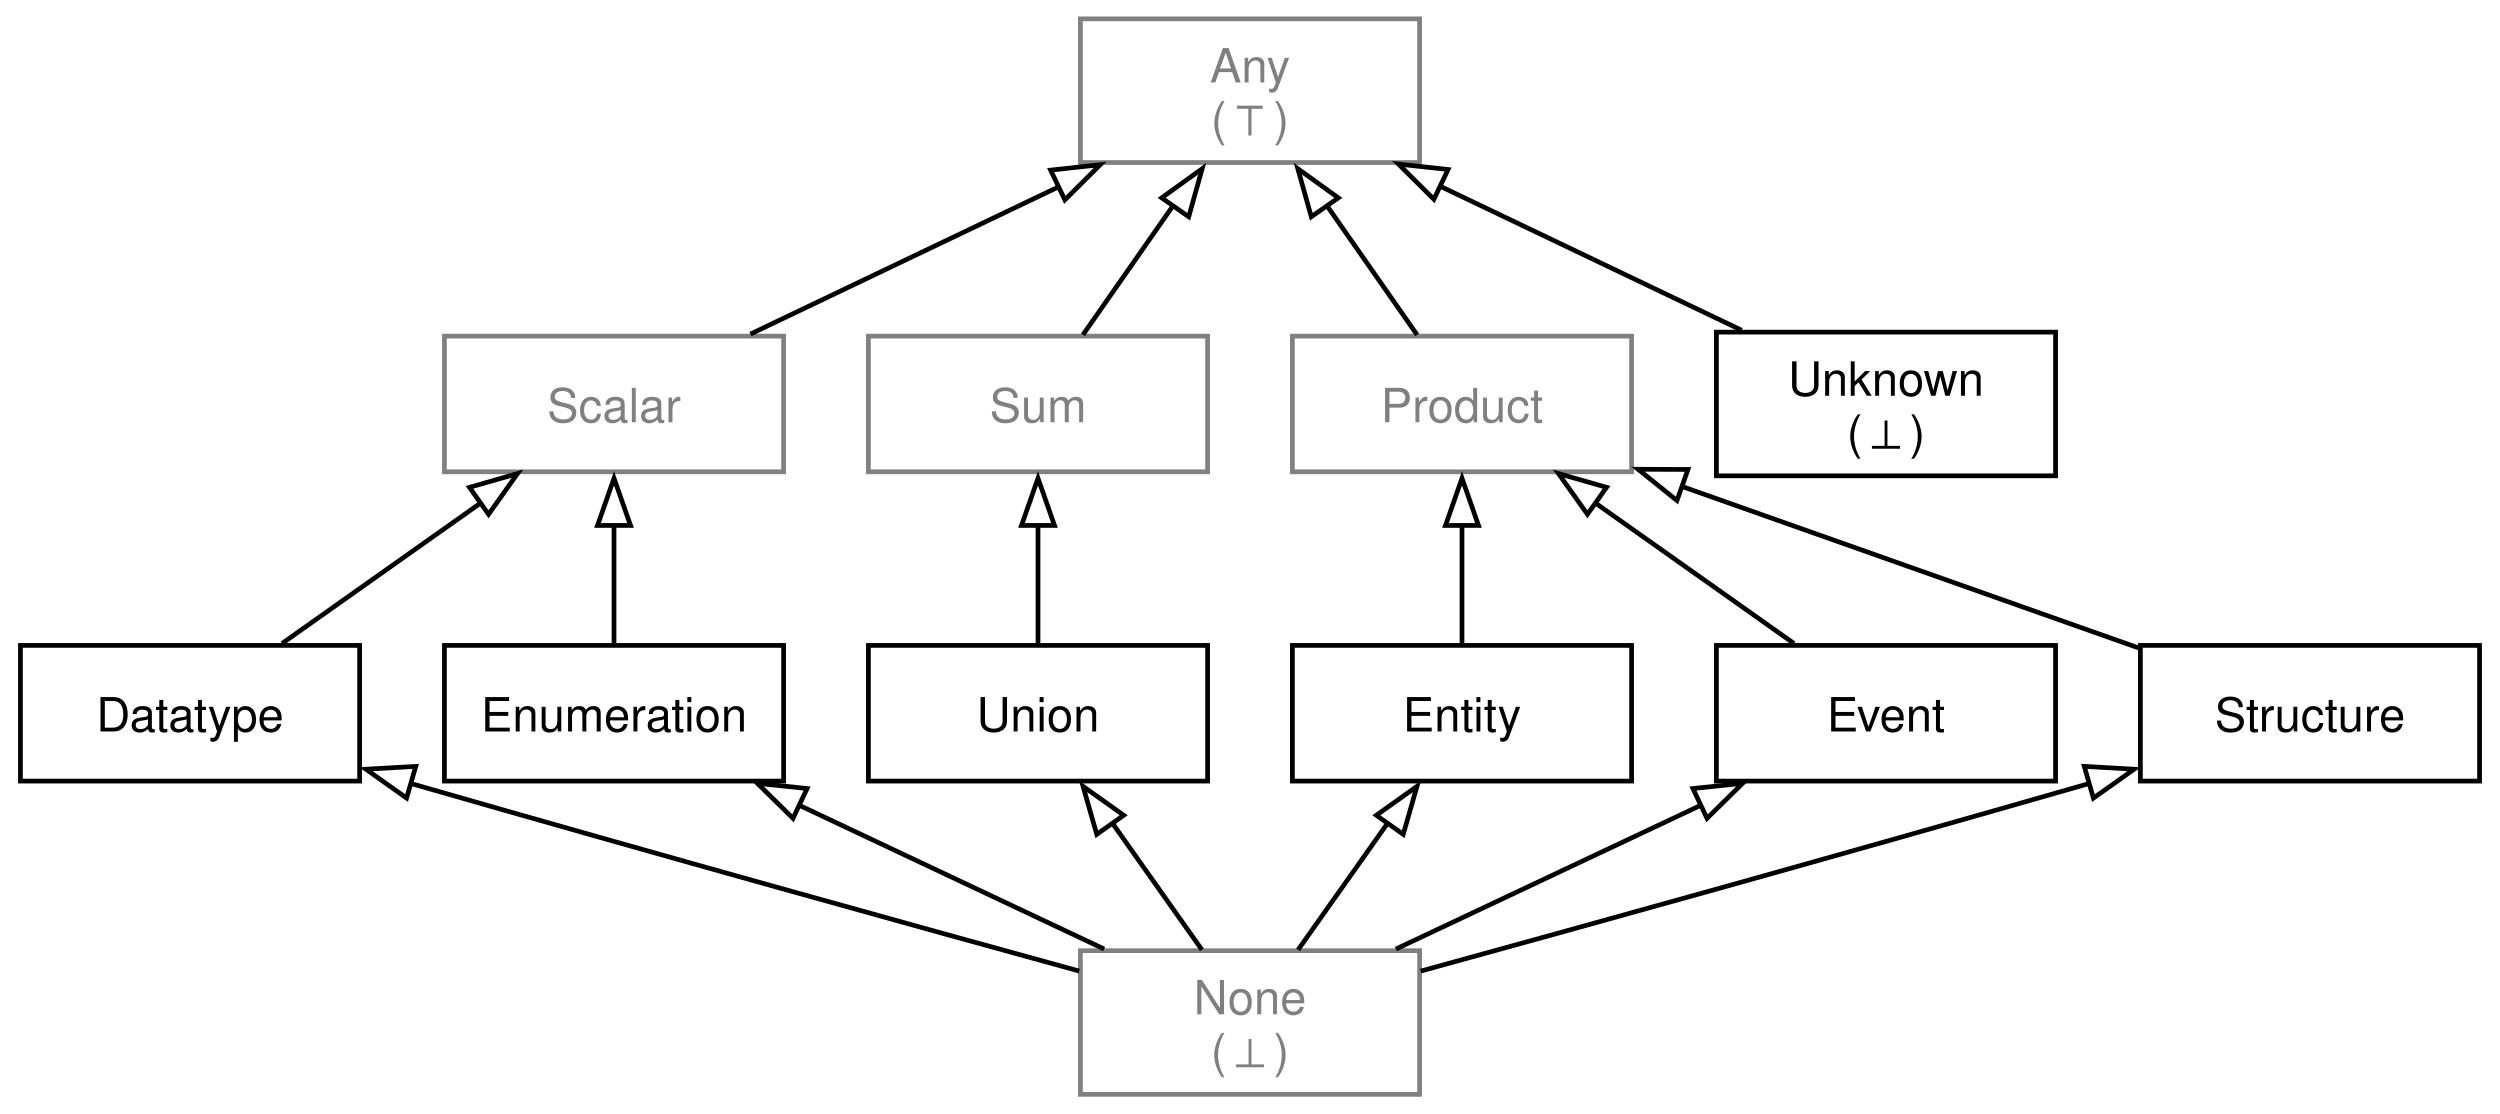
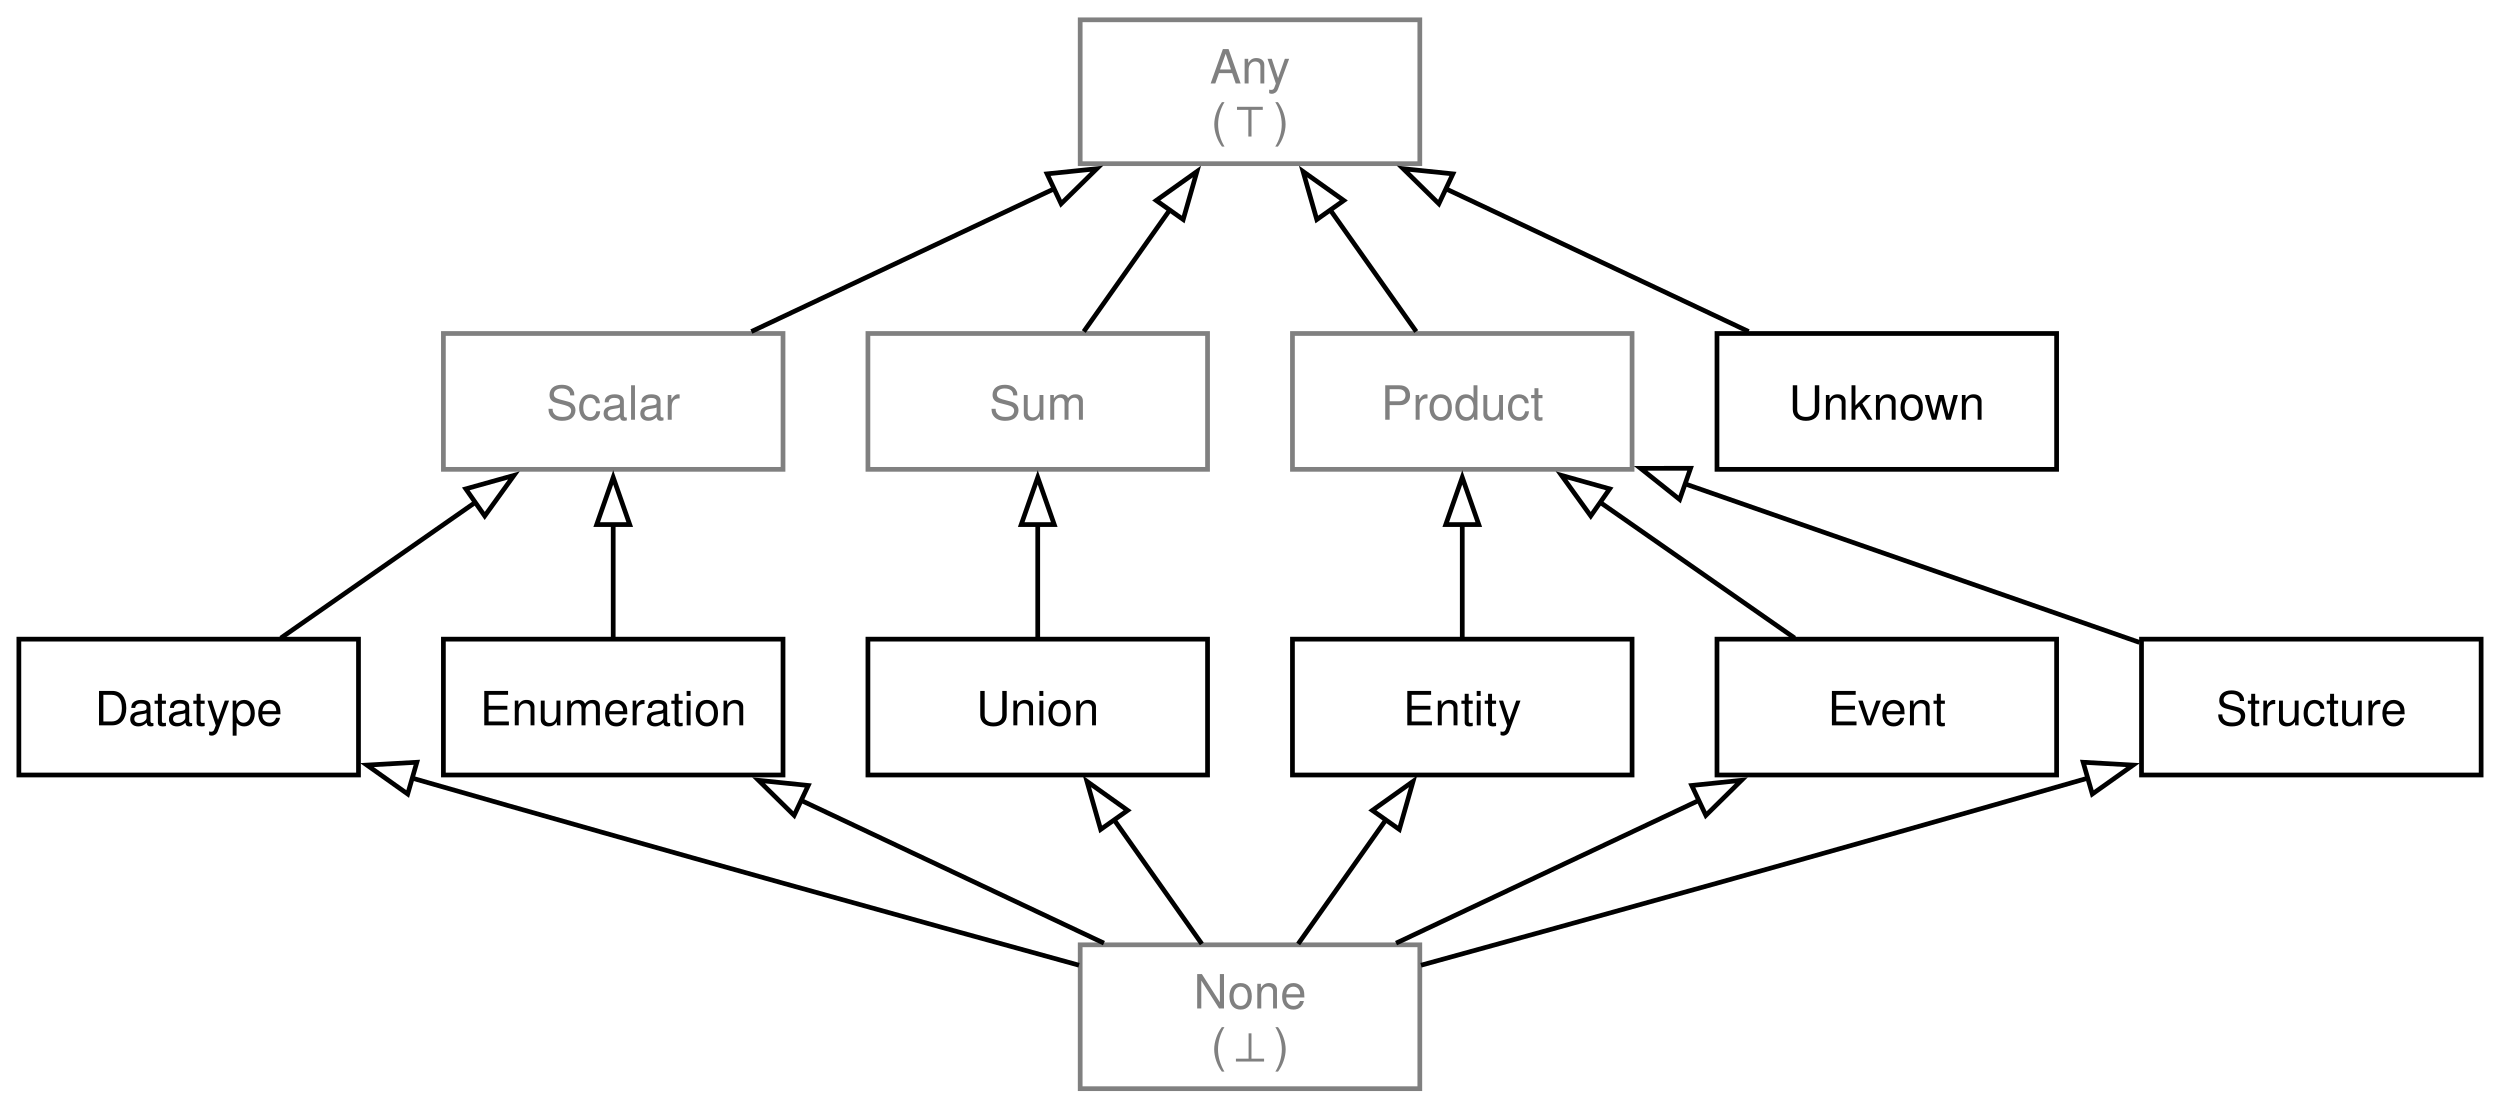
- <svg xmlns="http://www.w3.org/2000/svg" width="530pt" height="236pt" viewBox="0.00 0.00 530.00 236.30">
-   <g id="graph0" class="graph" transform="scale(1 1) rotate(0) translate(4 232.3)">
+ <svg xmlns="http://www.w3.org/2000/svg" width="530pt" height="235pt" viewBox="0.00 0.00 530.00 234.60">
+   <g id="graph0" class="graph" transform="scale(1 1) rotate(0) translate(4 230.6)">
    <g id="node1" class="node">
-       <polygon fill="none" stroke="grey" points="297,-228.3 225,-228.3 225,-197.8 297,-197.8 297,-228.3" />
-       <text text-anchor="middle" x="261" y="-214.8" font-family="Helvetica,Arial,sans-serif" font-size="10.00" fill="grey">Any</text>
-       <text text-anchor="middle" x="261" y="-203.55" font-family="Helvetica,Arial,sans-serif" font-size="10.00" fill="grey">(⊤)</text>
+       <polygon fill="none" stroke="grey" points="297,-226.6 225,-226.6 225,-196.1 297,-196.1 297,-226.6" />
+       <text text-anchor="middle" x="261" y="-213.1" font-family="Helvetica,Arial,sans-serif" font-size="10.00" fill="grey">Any</text>
+       <text text-anchor="middle" x="261" y="-201.85" font-family="Helvetica,Arial,sans-serif" font-size="10.00" fill="grey">(⊤)</text>
    </g>
    <g id="node2" class="node">
-       <polygon fill="none" stroke="grey" points="162,-160.95 90,-160.95 90,-132.15 162,-132.15 162,-160.95" />
-       <text text-anchor="middle" x="126" y="-142.68" font-family="Helvetica,Arial,sans-serif" font-size="10.00" fill="grey">Scalar</text>
+       <polygon fill="none" stroke="grey" points="162,-160.1 90,-160.1 90,-131.3 162,-131.3 162,-160.1" />
+       <text text-anchor="middle" x="126" y="-141.82" font-family="Helvetica,Arial,sans-serif" font-size="10.00" fill="grey">Scalar</text>
    </g>
    <g id="edge1" class="edge">
-       <path fill="none" stroke="black" d="M154.96,-161.39C174.09,-170.53 199.43,-182.63 220.54,-192.72" />
-       <polygon fill="none" stroke="black" points="218.68,-196.19 229.21,-197.34 221.7,-189.87 218.68,-196.19" />
+       <path fill="none" stroke="black" d="M155.29,-160.51C174.13,-169.39 198.9,-181.07 219.72,-190.89" />
+       <polygon fill="none" stroke="black" points="217.98,-193.94 228.52,-195.03 220.96,-187.6 217.98,-193.94" />
    </g>
    <g id="node3" class="node">
      <polygon fill="none" stroke="black" points="72,-95.3 0,-95.3 0,-66.5 72,-66.5 72,-95.3" />
      <text text-anchor="middle" x="36" y="-77.03" font-family="Helvetica,Arial,sans-serif" font-size="10.00">Datatype</text>
    </g>
    <g id="edge2" class="edge">
-       <path fill="none" stroke="black" d="M55.53,-95.71C67.91,-104.47 84.13,-115.94 97.89,-125.67" />
-       <polygon fill="none" stroke="black" points="95.32,-128.85 105.51,-131.77 99.37,-123.13 95.32,-128.85" />
+       <path fill="none" stroke="black" d="M55.53,-95.53C67.59,-103.94 83.3,-114.9 96.82,-124.34" />
+       <polygon fill="none" stroke="black" points="94.75,-127.16 104.96,-130.02 98.76,-121.42 94.75,-127.16" />
    </g>
    <g id="node4" class="node">
-       <polygon fill="none" stroke="grey" points="252,-160.95 180,-160.95 180,-132.15 252,-132.15 252,-160.95" />
-       <text text-anchor="middle" x="216" y="-142.68" font-family="Helvetica,Arial,sans-serif" font-size="10.00" fill="grey">Sum</text>
+       <polygon fill="none" stroke="grey" points="252,-160.1 180,-160.1 180,-131.3 252,-131.3 252,-160.1" />
+       <text text-anchor="middle" x="216" y="-141.82" font-family="Helvetica,Arial,sans-serif" font-size="10.00" fill="grey">Sum</text>
    </g>
    <g id="edge3" class="edge">
-       <path fill="none" stroke="black" d="M225.54,-161.23C231.12,-169.22 238.3,-179.51 244.74,-188.74" />
-       <polygon fill="none" stroke="black" points="242.25,-190.3 250.85,-196.49 247.99,-186.29 242.25,-190.3" />
+       <path fill="none" stroke="black" d="M225.76,-160.51C231.1,-168.06 237.86,-177.61 244.02,-186.34" />
+       <polygon fill="none" stroke="black" points="241.12,-188.3 249.75,-194.44 246.84,-184.26 241.12,-188.3" />
    </g>
    <g id="node5" class="node">
      <polygon fill="none" stroke="black" points="162,-95.3 90,-95.3 90,-66.5 162,-66.5 162,-95.3" />
      <text text-anchor="middle" x="126" y="-77.03" font-family="Helvetica,Arial,sans-serif" font-size="10.00">Enumeration</text>
    </g>
    <g id="edge4" class="edge">
-       <path fill="none" stroke="black" d="M126,-95.71C126,-103.05 126,-112.3 126,-120.83" />
-       <polygon fill="none" stroke="black" points="122.5,-120.77 126,-130.77 129.5,-120.77 122.5,-120.77" />
+       <path fill="none" stroke="black" d="M126,-95.53C126,-102.6 126,-111.48 126,-119.73" />
+       <polygon fill="none" stroke="black" points="122.5,-119.59 126,-129.59 129.5,-119.59 122.5,-119.59" />
    </g>
    <g id="node6" class="node">
      <polygon fill="none" stroke="black" points="252,-95.3 180,-95.3 180,-66.5 252,-66.5 252,-95.3" />
      <text text-anchor="middle" x="216" y="-77.03" font-family="Helvetica,Arial,sans-serif" font-size="10.00">Union</text>
    </g>
    <g id="edge5" class="edge">
-       <path fill="none" stroke="black" d="M216,-95.71C216,-103.05 216,-112.3 216,-120.83" />
-       <polygon fill="none" stroke="black" points="212.5,-120.77 216,-130.77 219.5,-120.77 212.5,-120.77" />
+       <path fill="none" stroke="black" d="M216,-95.53C216,-102.6 216,-111.48 216,-119.73" />
+       <polygon fill="none" stroke="black" points="212.5,-119.59 216,-129.59 219.5,-119.59 212.5,-119.59" />
    </g>
    <g id="node7" class="node">
-       <polygon fill="none" stroke="grey" points="342,-160.95 270,-160.95 270,-132.15 342,-132.15 342,-160.95" />
-       <text text-anchor="middle" x="306" y="-142.68" font-family="Helvetica,Arial,sans-serif" font-size="10.00" fill="grey">Product</text>
+       <polygon fill="none" stroke="grey" points="342,-160.1 270,-160.1 270,-131.3 342,-131.3 342,-160.1" />
+       <text text-anchor="middle" x="306" y="-141.82" font-family="Helvetica,Arial,sans-serif" font-size="10.00" fill="grey">Product</text>
    </g>
    <g id="edge6" class="edge">
-       <path fill="none" stroke="black" d="M296.46,-161.23C290.88,-169.22 283.7,-179.51 277.26,-188.74" />
-       <polygon fill="none" stroke="black" points="274.01,-186.29 271.15,-196.49 279.75,-190.3 274.01,-186.29" />
+       <path fill="none" stroke="black" d="M296.24,-160.51C290.9,-168.06 284.14,-177.61 277.98,-186.34" />
+       <polygon fill="none" stroke="black" points="275.16,-184.26 272.25,-194.44 280.88,-188.3 275.16,-184.26" />
    </g>
    <g id="node8" class="node">
      <polygon fill="none" stroke="black" points="342,-95.3 270,-95.3 270,-66.5 342,-66.5 342,-95.3" />
      <text text-anchor="middle" x="306" y="-77.03" font-family="Helvetica,Arial,sans-serif" font-size="10.00">Entity</text>
    </g>
    <g id="edge7" class="edge">
-       <path fill="none" stroke="black" d="M306,-95.71C306,-103.05 306,-112.3 306,-120.83" />
-       <polygon fill="none" stroke="black" points="302.5,-120.77 306,-130.77 309.5,-120.77 302.5,-120.77" />
+       <path fill="none" stroke="black" d="M306,-95.53C306,-102.6 306,-111.48 306,-119.73" />
+       <polygon fill="none" stroke="black" points="302.5,-119.59 306,-129.59 309.5,-119.59 302.5,-119.59" />
    </g>
    <g id="node9" class="node">
      <polygon fill="none" stroke="black" points="432,-95.3 360,-95.3 360,-66.5 432,-66.5 432,-95.3" />
      <text text-anchor="middle" x="396" y="-77.03" font-family="Helvetica,Arial,sans-serif" font-size="10.00">Event</text>
    </g>
    <g id="edge8" class="edge">
-       <path fill="none" stroke="black" d="M376.47,-95.71C364.09,-104.47 347.87,-115.94 334.11,-125.67" />
-       <polygon fill="none" stroke="black" points="332.63,-123.13 326.49,-131.77 336.68,-128.85 332.63,-123.13" />
+       <path fill="none" stroke="black" d="M376.47,-95.53C364.41,-103.94 348.7,-114.9 335.18,-124.34" />
+       <polygon fill="none" stroke="black" points="333.24,-121.42 327.04,-130.02 337.25,-127.16 333.24,-121.42" />
    </g>
    <g id="node10" class="node">
      <polygon fill="none" stroke="black" points="522,-95.3 450,-95.3 450,-66.5 522,-66.5 522,-95.3" />
      <text text-anchor="middle" x="486" y="-77.03" font-family="Helvetica,Arial,sans-serif" font-size="10.00">Structure</text>
    </g>
    <g id="edge9" class="edge">
-       <path fill="none" stroke="black" d="M449.57,-94.78C421.64,-104.66 382.88,-118.37 352.67,-129.05" />
-       <polygon fill="none" stroke="black" points="351.63,-126.05 343.37,-132.69 353.97,-132.65 351.63,-126.05" />
+       <path fill="none" stroke="black" d="M449.57,-94.61C421.76,-104.31 383.21,-117.76 353.06,-128.28" />
+       <polygon fill="none" stroke="black" points="352.09,-124.91 343.8,-131.51 354.4,-131.52 352.09,-124.91" />
    </g>
    <g id="node11" class="node">
-       <polygon fill="none" stroke="black" points="432,-161.8 360,-161.8 360,-131.3 432,-131.3 432,-161.8" />
-       <text text-anchor="middle" x="396" y="-148.3" font-family="Helvetica,Arial,sans-serif" font-size="10.00">Unknown</text>
-       <text text-anchor="middle" x="396" y="-137.05" font-family="Helvetica,Arial,sans-serif" font-size="10.00">(⊥)</text>
+       <polygon fill="none" stroke="black" points="432,-160.1 360,-160.1 360,-131.3 432,-131.3 432,-160.1" />
+       <text text-anchor="middle" x="396" y="-141.82" font-family="Helvetica,Arial,sans-serif" font-size="10.00">Unknown</text>
    </g>
    <g id="edge10" class="edge">
-       <path fill="none" stroke="black" d="M365.37,-162.19C346.38,-171.26 321.78,-183.01 301.23,-192.83" />
-       <polygon fill="none" stroke="black" points="300.03,-190 292.51,-197.47 303.04,-196.32 300.03,-190" />
+       <path fill="none" stroke="black" d="M366.71,-160.51C347.87,-169.39 323.1,-181.07 302.28,-190.89" />
+       <polygon fill="none" stroke="black" points="301.04,-187.6 293.48,-195.03 304.02,-193.94 301.04,-187.6" />
    </g>
    <g id="node12" class="node">
      <polygon fill="none" stroke="grey" points="297,-30.5 225,-30.5 225,0 297,0 297,-30.5" />
      <text text-anchor="middle" x="261" y="-17" font-family="Helvetica,Arial,sans-serif" font-size="10.00" fill="grey">None</text>
      <text text-anchor="middle" x="261" y="-5.75" font-family="Helvetica,Arial,sans-serif" font-size="10.00" fill="grey">(⊥)</text>
    </g>
    <g id="edge11" class="edge">
-       <path fill="none" stroke="black" d="M224.75,-26.17C190.49,-35.59 137.4,-50.31 82.59,-66.07" />
-       <polygon fill="none" stroke="black" points="81.97,-62.89 73.33,-69.02 83.91,-69.62 81.97,-62.89" />
+       <path fill="none" stroke="black" d="M224.75,-26.17C190.63,-35.56 137.84,-50.18 83.27,-65.87" />
+       <polygon fill="none" stroke="black" points="82.43,-62.47 73.79,-68.6 84.37,-69.2 82.43,-62.47" />
    </g>
    <g id="edge12" class="edge">
-       <path fill="none" stroke="black" d="M230.03,-30.85C210.76,-39.94 185.81,-51.7 165.18,-61.43" />
-       <polygon fill="none" stroke="black" points="163.99,-58.59 156.44,-66.02 166.98,-64.92 163.99,-58.59" />
+       <path fill="none" stroke="black" d="M230.03,-30.85C210.94,-39.85 186.27,-51.49 165.74,-61.16" />
+       <polygon fill="none" stroke="black" points="164.36,-57.94 156.81,-65.37 167.35,-64.28 164.36,-57.94" />
    </g>
    <g id="edge13" class="edge">
-       <path fill="none" stroke="black" d="M250.79,-30.69C245.17,-38.64 238.07,-48.68 231.76,-57.61" />
-       <polygon fill="none" stroke="black" points="228.47,-55.2 225.56,-65.38 234.19,-59.24 228.47,-55.2" />
+       <path fill="none" stroke="black" d="M250.79,-30.69C245.29,-38.47 238.37,-48.26 232.16,-57.04" />
+       <polygon fill="none" stroke="black" points="229.34,-54.96 226.43,-65.15 235.06,-59 229.34,-54.96" />
    </g>
    <g id="edge14" class="edge">
-       <path fill="none" stroke="black" d="M271.21,-30.69C276.83,-38.64 283.93,-48.68 290.24,-57.61" />
-       <polygon fill="none" stroke="black" points="287.81,-59.24 296.44,-65.38 293.53,-55.2 287.81,-59.24" />
+       <path fill="none" stroke="black" d="M271.21,-30.69C276.71,-38.47 283.63,-48.26 289.84,-57.04" />
+       <polygon fill="none" stroke="black" points="286.94,-59 295.57,-65.15 292.66,-54.96 286.94,-59" />
    </g>
    <g id="edge15" class="edge">
-       <path fill="none" stroke="black" d="M291.97,-30.85C311.24,-39.94 336.19,-51.7 356.82,-61.43" />
-       <polygon fill="none" stroke="black" points="355.02,-64.92 365.56,-66.02 358.01,-58.59 355.02,-64.92" />
+       <path fill="none" stroke="black" d="M291.97,-30.85C311.06,-39.85 335.73,-51.49 356.26,-61.16" />
+       <polygon fill="none" stroke="black" points="354.65,-64.28 365.19,-65.37 357.64,-57.94 354.65,-64.28" />
    </g>
    <g id="edge16" class="edge">
-       <path fill="none" stroke="black" d="M297.25,-26.17C331.51,-35.59 384.6,-50.31 439.41,-66.07" />
-       <polygon fill="none" stroke="black" points="438.09,-69.62 448.67,-69.02 440.03,-62.89 438.09,-69.62" />
+       <path fill="none" stroke="black" d="M297.25,-26.17C331.37,-35.56 384.16,-50.18 438.73,-65.87" />
+       <polygon fill="none" stroke="black" points="437.63,-69.2 448.21,-68.6 439.57,-62.47 437.63,-69.2" />
    </g>
  </g>
</svg>
